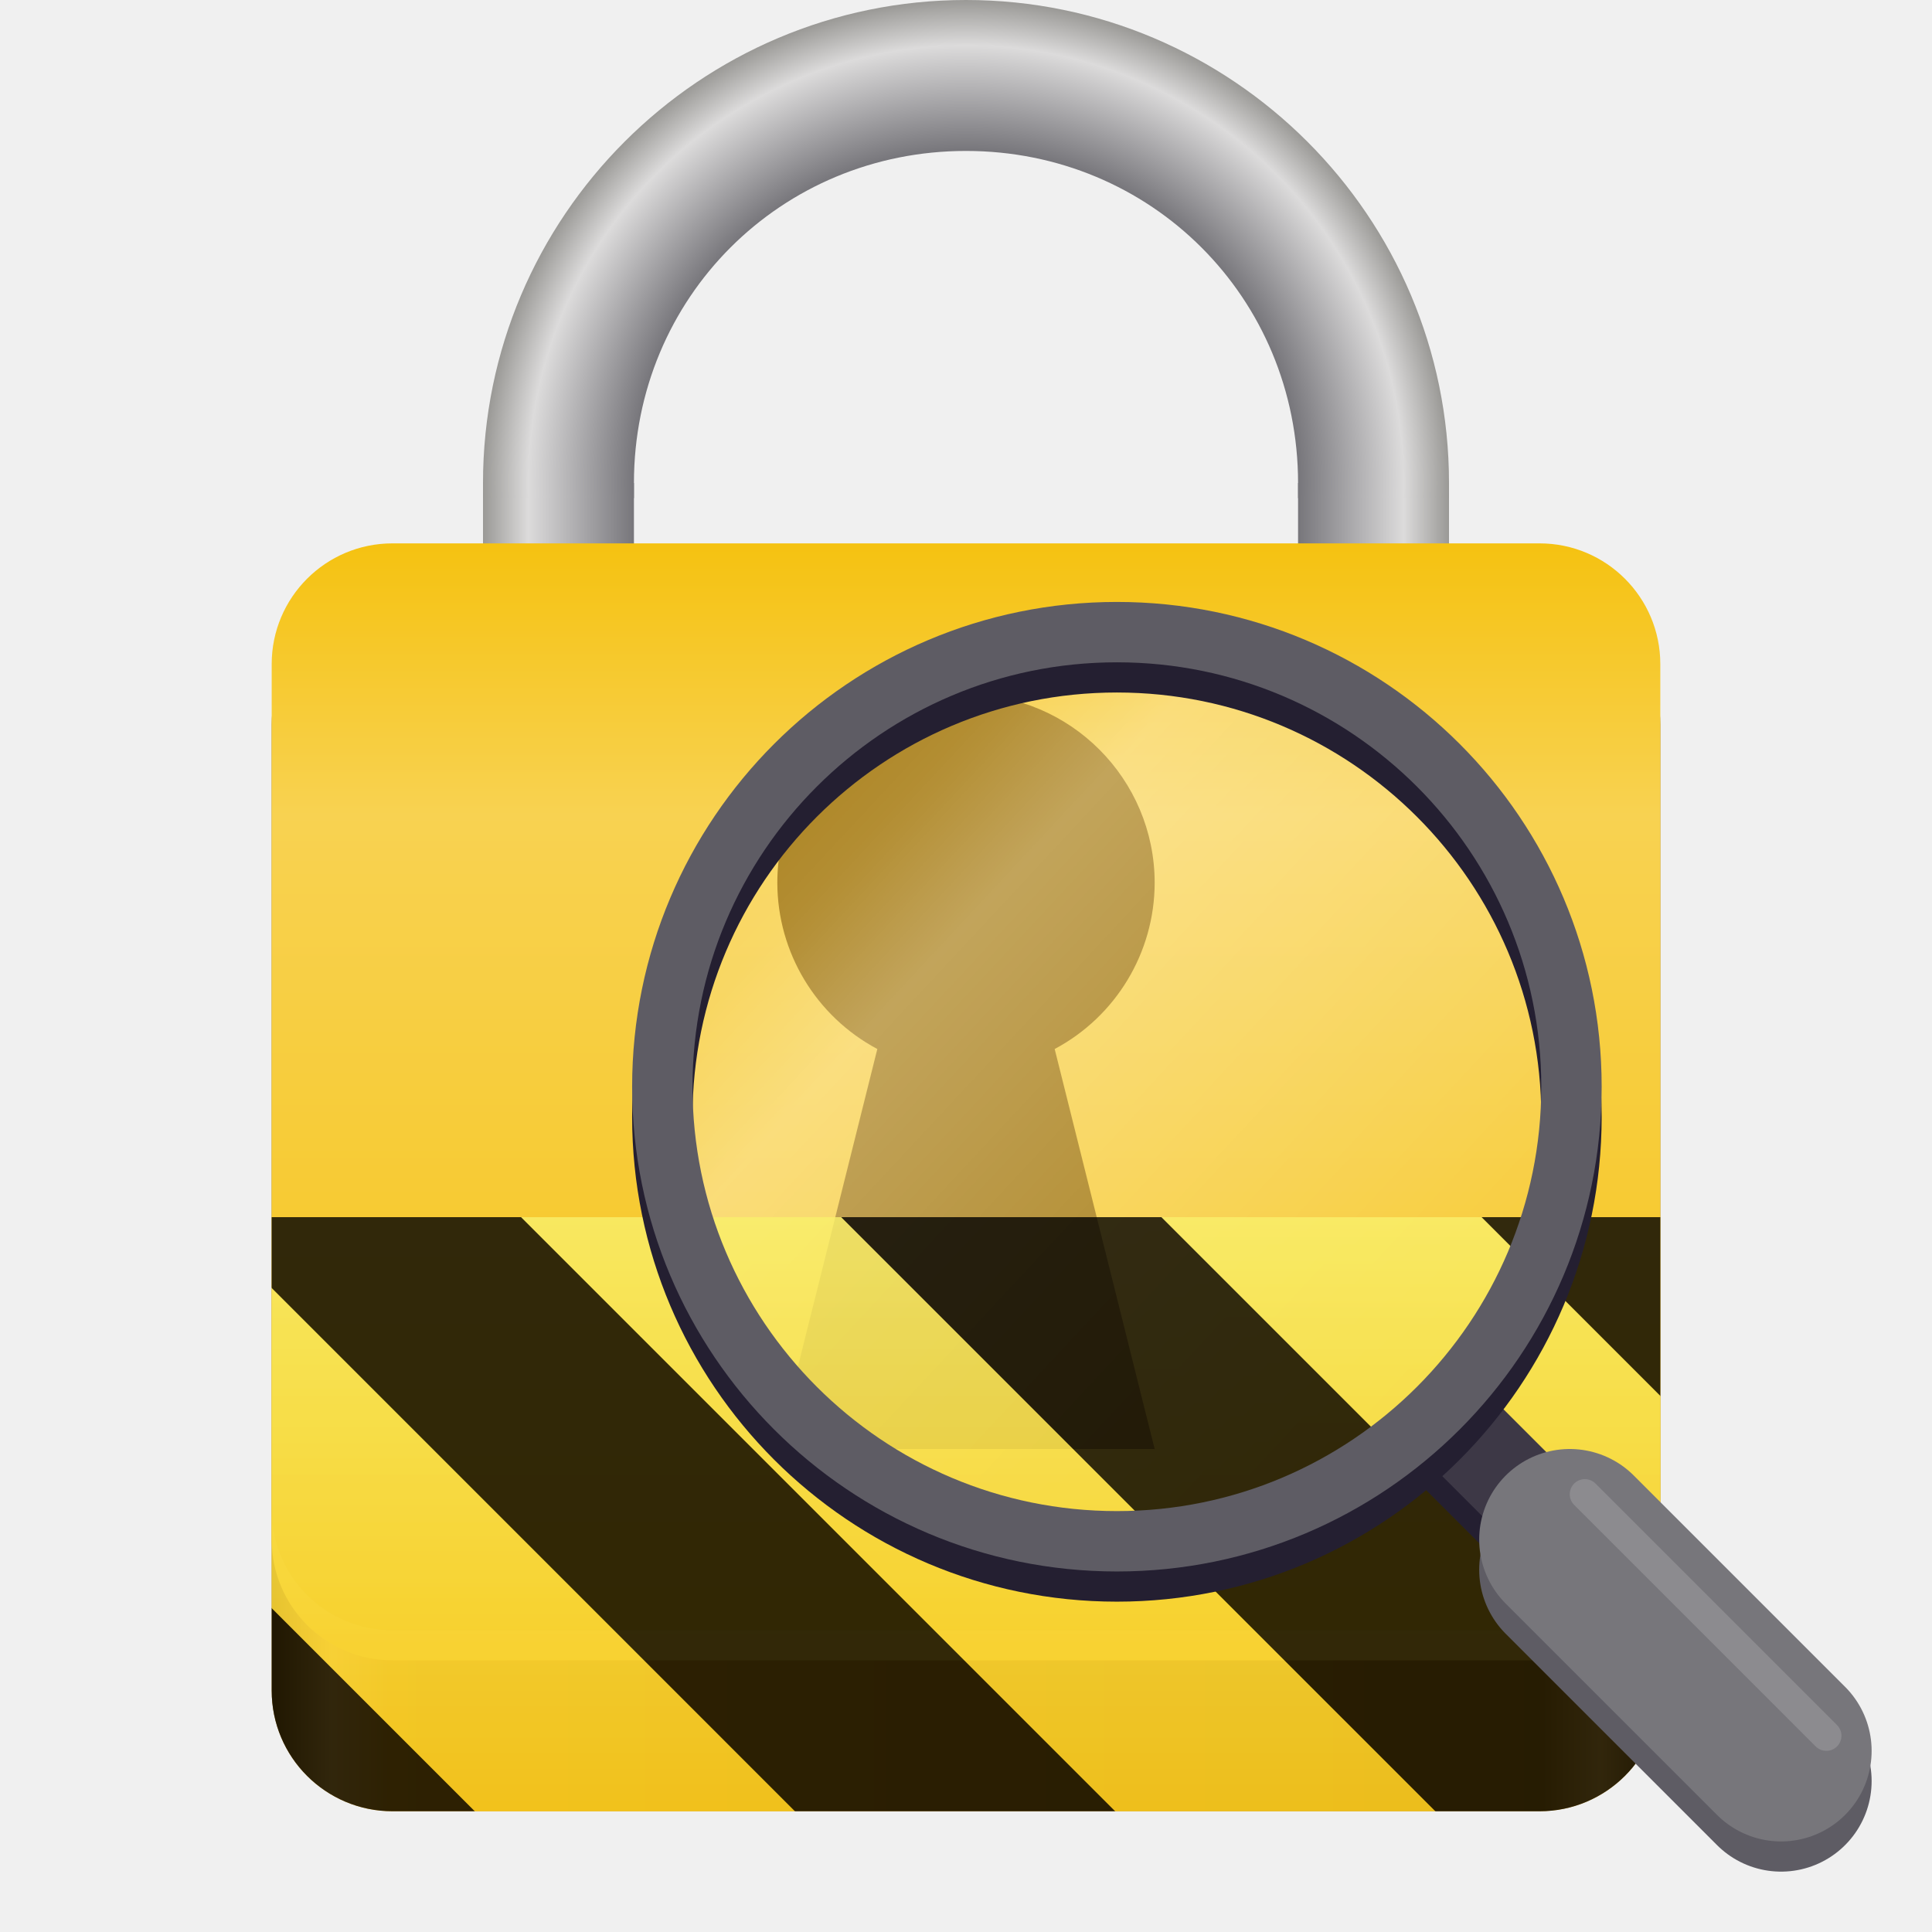
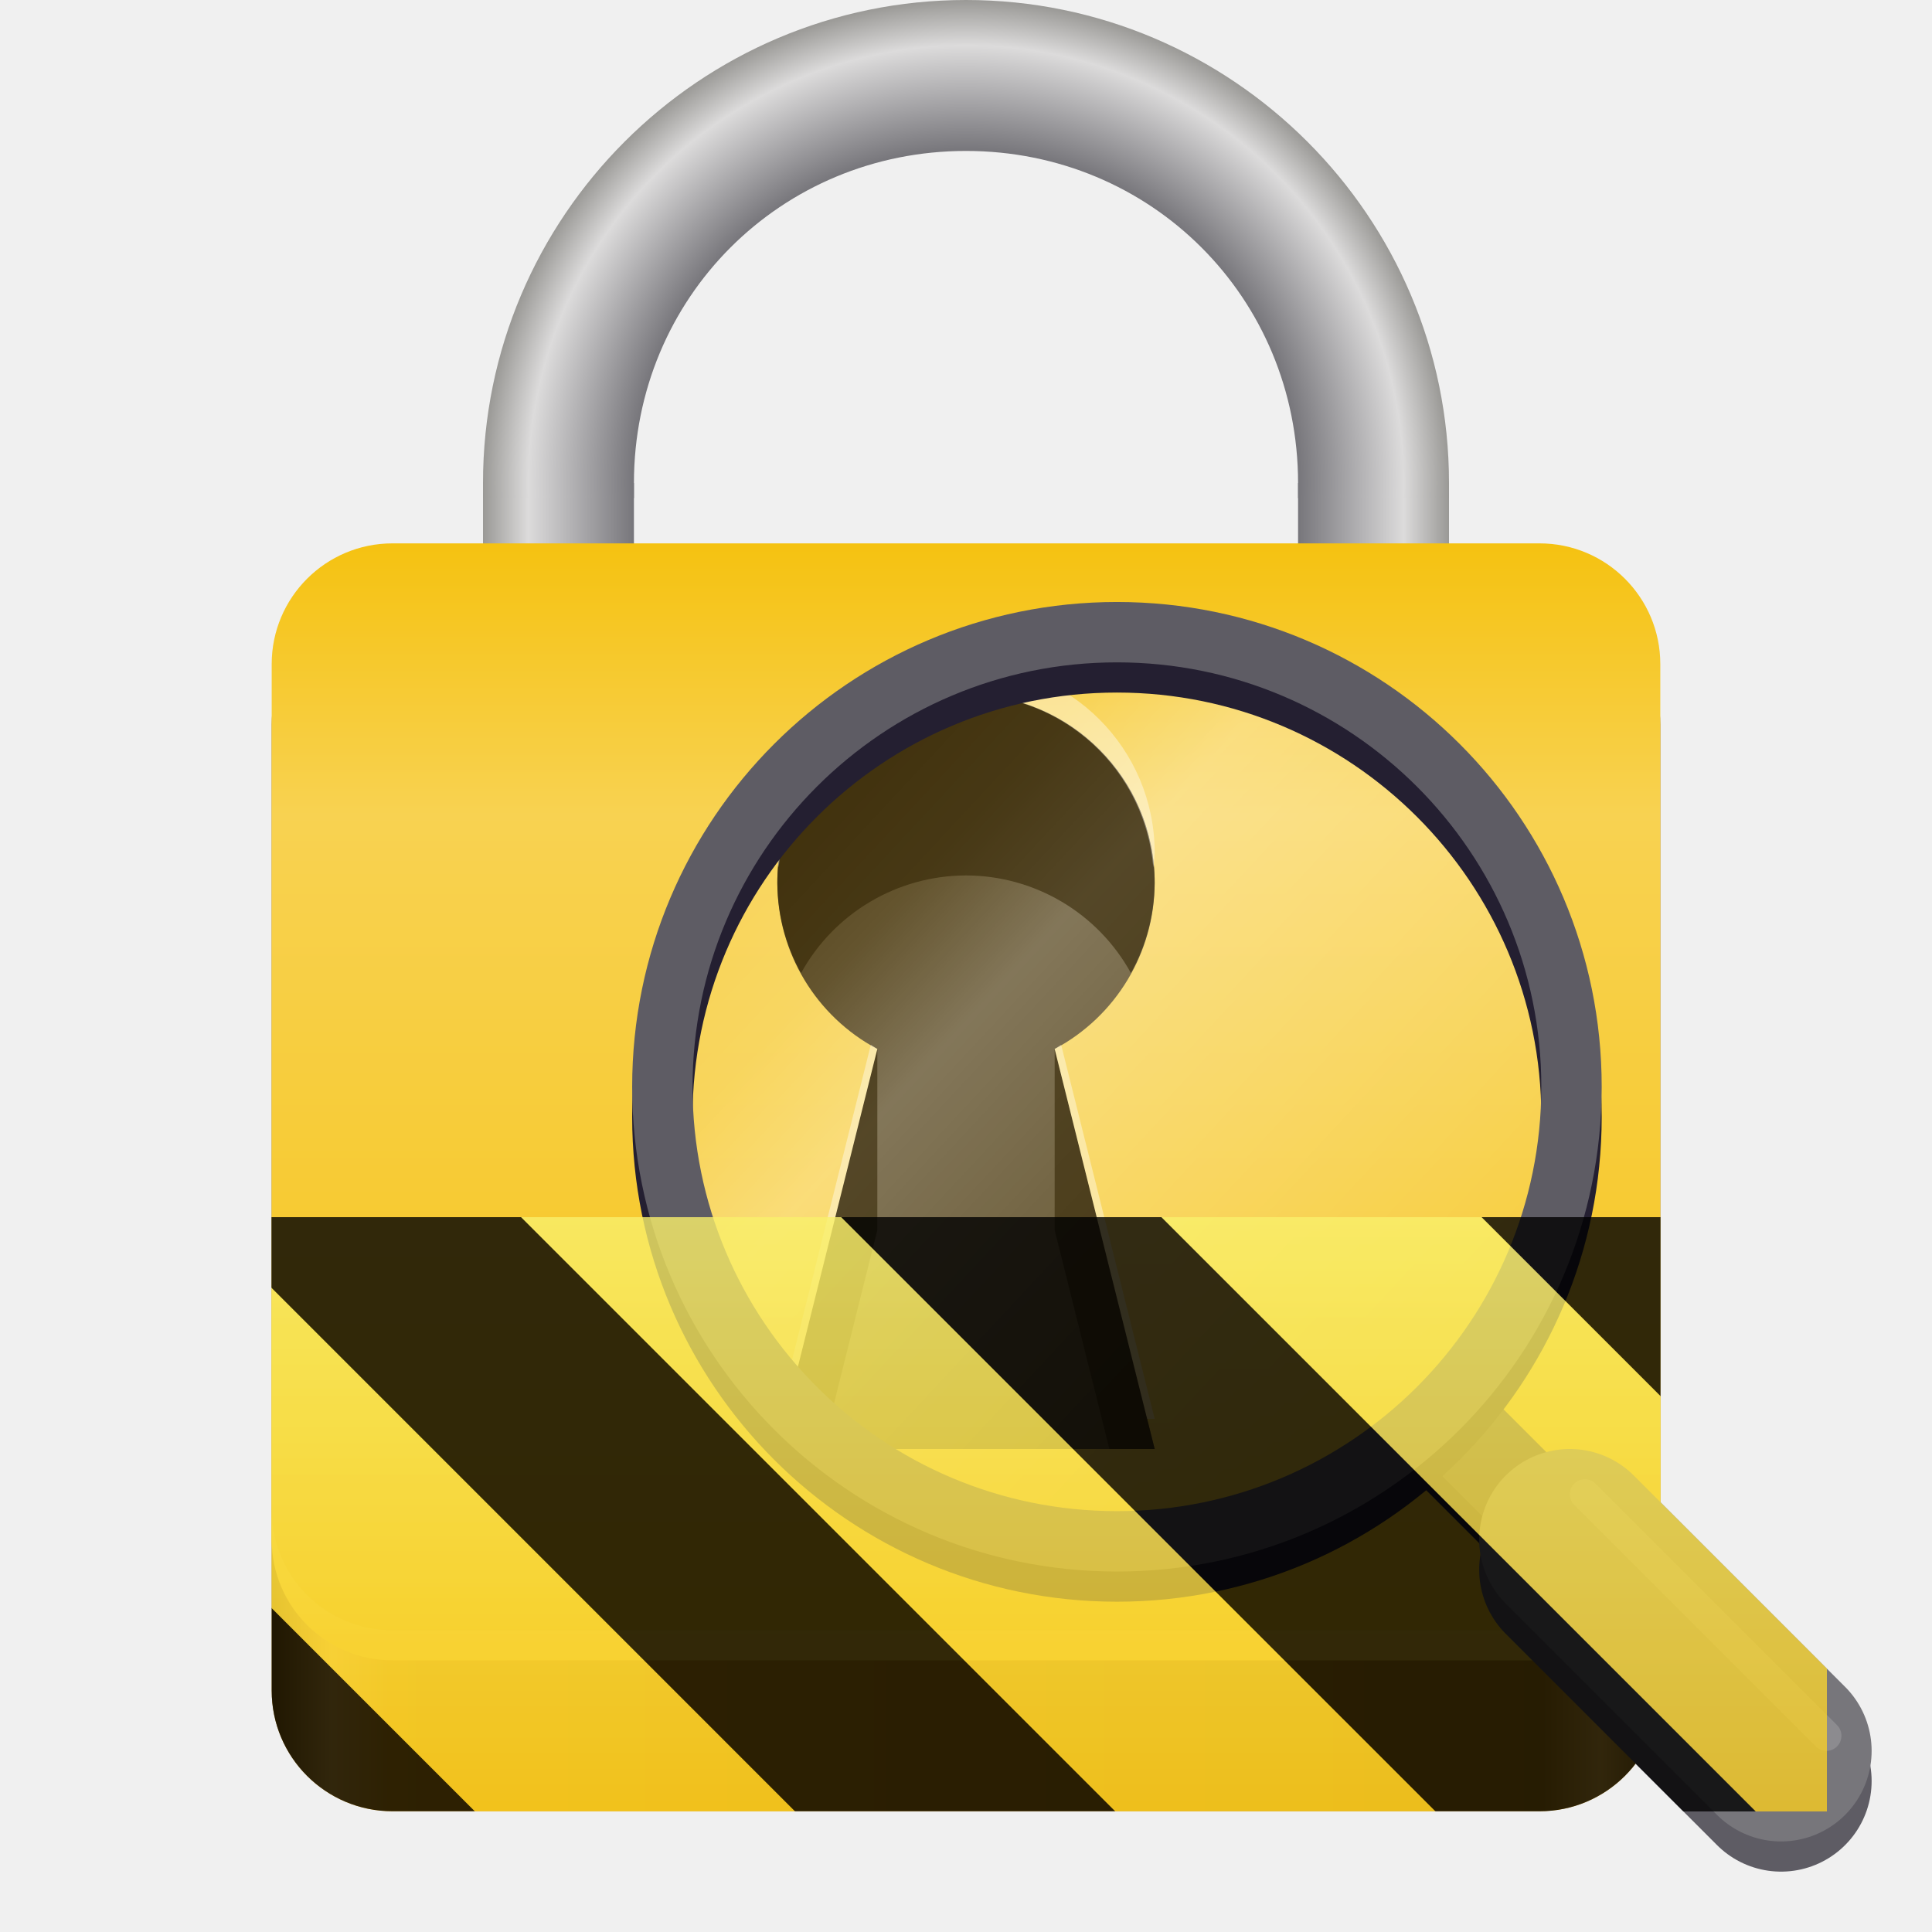
- <svg xmlns="http://www.w3.org/2000/svg" xmlns:xlink="http://www.w3.org/1999/xlink" width="128px" height="128px" version="1.1" viewBox="0 0 128 128">
+ <svg xmlns="http://www.w3.org/2000/svg" xmlns:xlink="http://www.w3.org/1999/xlink" height="128px" viewBox="0 0 128 128" width="128px">
  <defs>
-     <filter id="a" x="0" y="0" width="1.029" height="1.033">
+     <filter id="a" height="100%" width="100%" x="0%" y="0%">
      <feColorMatrix color-interpolation-filters="sRGB" values="0 0 0 0 1 0 0 0 0 1 0 0 0 0 1 0 0 0 1 0" />
    </filter>
-     <linearGradient id="b" x1="18" x2="110" y1="112" y2="112" gradientUnits="userSpaceOnUse">
-       <stop stop-color="#a27407" offset="0" />
-       <stop stop-color="#f6be3a" offset=".043" />
-       <stop stop-color="#e4a308" offset=".087" />
-       <stop stop-color="#c08a08" offset=".913" />
-       <stop stop-color="#f6be3a" offset=".957" />
-       <stop stop-color="#a27407" offset="1" />
+     <linearGradient id="b" gradientUnits="userSpaceOnUse" x1="18" x2="110" y1="112" y2="112">
+       <stop offset="0" stop-color="#a27407" />
+       <stop offset="0.043" stop-color="#f6be3a" />
+       <stop offset="0.087" stop-color="#e4a308" />
+       <stop offset="0.913" stop-color="#c08a08" />
+       <stop offset="0.957" stop-color="#f6be3a" />
+       <stop offset="1" stop-color="#a27407" />
    </linearGradient>
    <linearGradient id="c" gradientUnits="userSpaceOnUse">
-       <stop stop-color="#77767b" offset="0" />
-       <stop stop-color="#dcdbdb" offset=".7" />
-       <stop stop-color="#9a9996" offset="1" />
-     </linearGradient>
-     <linearGradient id="d" x1="32" x2="42" y1="208" y2="208" gradientTransform="matrix(-1 0 0 1 74 -172)" xlink:href="#c" />
-     <linearGradient id="e" x1="86" x2="96" y1="36" y2="36" xlink:href="#c" />
-     <radialGradient id="f" cx="64" cy="32" r="32" gradientUnits="userSpaceOnUse">
-       <stop stop-color="#9a9996" offset="0" />
-       <stop stop-color="#77767b" offset=".688" />
-       <stop stop-color="#dcdbdb" offset=".906" />
-       <stop stop-color="#9a9996" offset="1" />
+       <stop offset="0" stop-color="#77767b" />
+       <stop offset="0.7" stop-color="#dcdbdb" />
+       <stop offset="1" stop-color="#9a9996" />
+     </linearGradient>
+     <linearGradient id="d" gradientTransform="matrix(-1 0 0 1 74 -172)" x1="32" x2="42" xlink:href="#c" y1="208" y2="208" />
+     <linearGradient id="e" x1="86" x2="96" xlink:href="#c" y1="36" y2="36" />
+     <radialGradient id="f" cx="64" cy="32" gradientUnits="userSpaceOnUse" r="32">
+       <stop offset="0" stop-color="#9a9996" />
+       <stop offset="0.688" stop-color="#77767b" />
+       <stop offset="0.906" stop-color="#dcdbdb" />
+       <stop offset="1" stop-color="#9a9996" />
    </radialGradient>
-     <linearGradient id="g" x1="64" x2="64" y1="110" y2="36" gradientUnits="userSpaceOnUse">
-       <stop stop-color="#f5c211" offset="0" />
-       <stop stop-color="#f8d251" offset=".757" />
-       <stop stop-color="#f5c211" offset="1" />
+     <linearGradient id="g" gradientUnits="userSpaceOnUse" x1="64" x2="64" y1="110" y2="36">
+       <stop offset="0" stop-color="#f5c211" />
+       <stop offset="0.757" stop-color="#f8d251" />
+       <stop offset="1" stop-color="#f5c211" />
    </linearGradient>
    <clipPath id="h">
-       <path d="m51 46h26v50h-26z" />
+       <path d="m 51 46 h 26 v 50 h -26 z m 0 0" />
    </clipPath>
    <clipPath id="i">
-       <path d="m102.31 72.691c0 15.633-12.676 28.309-28.309 28.309s-28.309-12.676-28.309-28.309c0-15.633 12.676-28.309 28.309-28.309s28.309 12.676 28.309 28.309z" />
+       <path d="m 102.309 72.691 c 0 15.633 -12.676 28.309 -28.309 28.309 s -28.309 -12.676 -28.309 -28.309 c 0 -15.633 12.676 -28.309 28.309 -28.309 s 28.309 12.676 28.309 28.309 z m 0 0" />
    </clipPath>
    <clipPath id="j">
-       <path d="m45 44h58v57h-58z" />
+       <path d="m 45 44 h 58 v 57 h -58 z m 0 0" />
    </clipPath>
    <clipPath id="k">
-       <path d="m102.31 72.691c0 15.633-12.676 28.309-28.309 28.309s-28.309-12.676-28.309-28.309c0-15.633 12.676-28.309 28.309-28.309s28.309 12.676 28.309 28.309z" />
-     </clipPath>
-     <linearGradient id="l" x1="99" x2="41" y1="98" y2="44" gradientUnits="userSpaceOnUse">
-       <stop stop-color="#fff" stop-opacity="0" offset="0" />
-       <stop stop-color="#fff" stop-opacity=".337" offset=".639" />
-       <stop stop-color="#fff" stop-opacity=".169" offset=".75" />
-       <stop stop-color="#fff" stop-opacity="0" offset="1" />
-     </linearGradient>
-     <mask id="m">
-       <g filter="url(#a)">
-         <rect x="-12.8" y="-12.8" width="153.6" height="153.6" fill-opacity=".154" />
-       </g>
-     </mask>
-     <mask id="n">
-       <g filter="url(#a)">
-         <rect x="-12.8" y="-12.8" width="153.6" height="153.6" fill-opacity=".154" />
-       </g>
-     </mask>
+       <path d="m 102.309 72.691 c 0 15.633 -12.676 28.309 -28.309 28.309 s -28.309 -12.676 -28.309 -28.309 c 0 -15.633 12.676 -28.309 28.309 -28.309 s 28.309 12.676 28.309 28.309 z m 0 0" />
+     </clipPath>
+     <linearGradient id="l" gradientUnits="userSpaceOnUse" x1="105" x2="47" y1="98" y2="44">
+       <stop offset="0" stop-color="#ffffff" stop-opacity="0" />
+       <stop offset="0.639" stop-color="#ffffff" stop-opacity="0.337" />
+       <stop offset="0.75" stop-color="#ffffff" stop-opacity="0.169" />
+       <stop offset="1" stop-color="#ffffff" stop-opacity="0" />
+     </linearGradient>
+     <clipPath id="m">
+       <path d="m 51 46 h 26 v 50 h -26 z m 0 0" />
+     </clipPath>
+     <clipPath id="n">
+       <path d="m 102.309 72.691 c 0 15.633 -12.676 28.309 -28.309 28.309 s -28.309 -12.676 -28.309 -28.309 c 0 -15.633 12.676 -28.309 28.309 -28.309 s 28.309 12.676 28.309 28.309 z m 0 0" />
+     </clipPath>
+     <clipPath id="o">
+       <path d="m 51 44 h 26 v 50 h -26 z m 0 0" />
+     </clipPath>
+     <clipPath id="p">
+       <path d="m 102.309 72.691 c 0 15.633 -12.676 28.309 -28.309 28.309 s -28.309 -12.676 -28.309 -28.309 c 0 -15.633 12.676 -28.309 28.309 -28.309 s 28.309 12.676 28.309 28.309 z m 0 0" />
+     </clipPath>
+     <mask id="q">
+       <g filter="url(#a)">
+         <rect fill-opacity="0.154" height="153.6" width="153.6" x="-12.8" y="-12.8" />
+       </g>
+     </mask>
+     <mask id="r">
+       <g filter="url(#a)">
+         <rect fill-opacity="0.154" height="153.6" width="153.6" x="-12.8" y="-12.8" />
+       </g>
+     </mask>
+     <clipPath id="s">
+       <path d="m 51 46 h 26 v 50 h -26 z m 0 0" />
+     </clipPath>
+     <clipPath id="t">
+       <path d="m 102.309 72.691 c 0 15.633 -12.676 28.309 -28.309 28.309 s -28.309 -12.676 -28.309 -28.309 c 0 -15.633 12.676 -28.309 28.309 -28.309 s 28.309 12.676 28.309 28.309 z m 0 0" />
+     </clipPath>
    <clipPath id="u">
-       <rect width="192" height="152" />
-     </clipPath>
-     <g id="v" clip-path="url(#u)">
-       <path transform="matrix(-1 0 0 1 140 -138)" d="m11.891 268.55 15.457-15.457" fill="none" stroke="#fff" stroke-linecap="round" stroke-width="1.638" />
-     </g>
+       <path d="m 45 44 h 58 v 57 h -58 z m 0 0" />
+     </clipPath>
+     <clipPath id="v">
+       <path d="m 102.309 72.691 c 0 15.633 -12.676 28.309 -28.309 28.309 s -28.309 -12.676 -28.309 -28.309 c 0 -15.633 12.676 -28.309 28.309 -28.309 s 28.309 12.676 28.309 28.309 z m 0 0" />
+     </clipPath>
+     <clipPath id="w">
+       <path d="m 51 46 h 26 v 50 h -26 z m 0 0" />
+     </clipPath>
+     <clipPath id="x">
+       <path d="m 102.309 72.691 c 0 15.633 -12.676 28.309 -28.309 28.309 s -28.309 -12.676 -28.309 -28.309 c 0 -15.633 12.676 -28.309 28.309 -28.309 s 28.309 12.676 28.309 28.309 z m 0 0" />
+     </clipPath>
+     <clipPath id="y">
+       <path d="m 51 44 h 26 v 50 h -26 z m 0 0" />
+     </clipPath>
+     <clipPath id="z">
+       <path d="m 102.309 72.691 c 0 15.633 -12.676 28.309 -28.309 28.309 s -28.309 -12.676 -28.309 -28.309 c 0 -15.633 12.676 -28.309 28.309 -28.309 s 28.309 12.676 28.309 28.309 z m 0 0" />
+     </clipPath>
+     <clipPath id="A">
+       <path d="m 0 0 h 128 v 128 h -128 z m 0 0" />
+     </clipPath>
+     <mask id="B">
+       <g filter="url(#a)">
+         <rect fill-opacity="0.154" height="221.184" width="221.184" x="-46.592" y="-46.592" />
+       </g>
+     </mask>
    <clipPath id="C">
-       <rect width="192" height="152" />
+       <rect height="152" width="192" />
    </clipPath>
    <g id="D" clip-path="url(#C)">
-       <path transform="matrix(-1 0 0 1 -489.96 -35.993)" d="m-618.96 166.99 16-16" fill="none" stroke="#fff" stroke-linecap="round" stroke-width="2" />
-     </g>
-     <mask id="H">
-       <g filter="url(#a)">
-         <rect x="-28.16" y="-28.16" width="184.32" height="184.32" fill-opacity=".8" />
-       </g>
-     </mask>
-     <linearGradient id="I" x1="300" x2="428" y1="235" y2="235" gradientTransform="matrix(0 .37 -.98462 0 295.39 -30.36)" gradientUnits="userSpaceOnUse">
-       <stop stop-color="#f9f06b" offset="0" />
-       <stop stop-color="#f5c211" offset="1" />
-     </linearGradient>
-     <clipPath id="J">
-       <rect width="128" height="128" />
-     </clipPath>
+       <path d="m 11.891 268.551 l 15.457 -15.457" fill="none" stroke="#ffffff" stroke-linecap="round" stroke-width="1.638" transform="matrix(-1 0 0 1 140 -138)" />
+     </g>
+     <clipPath id="E">
+       <path d="m 62 62 h 66 v 66 h -66 z m 0 0" />
+     </clipPath>
+     <clipPath id="F">
+       <path d="m 62 60 h 66 v 68 h -66 z m 0 0" />
+     </clipPath>
+     <clipPath id="G">
+       <path d="m 36 36 h 92 v 92 h -92 z m 0 0" />
+     </clipPath>
+     <clipPath id="H">
+       <path d="m 36 34 h 92 v 94 h -92 z m 0 0" />
+     </clipPath>
+     <clipPath id="I">
+       <path d="m 0 0 h 128 v 128 h -128 z m 0 0" />
+     </clipPath>
+     <mask id="J">
+       <g filter="url(#a)">
+         <rect fill-opacity="0.154" height="221.184" width="221.184" x="-46.592" y="-46.592" />
+       </g>
+     </mask>
    <clipPath id="K">
-       <rect width="128" height="128" />
-     </clipPath>
-     <mask id="mask82" maskUnits="userSpaceOnUse">
-       <rect x="18" y="36" width="92" height="84" rx="8" ry="8" fill="#fff" stroke-linecap="round" stroke-linejoin="round" />
-     </mask>
+       <rect height="152" width="192" />
+     </clipPath>
+     <g id="L" clip-path="url(#K)">
+       <path d="m -618.961 166.993 l 16 -16" fill="none" stroke="#ffffff" stroke-linecap="round" stroke-width="2" transform="matrix(-1 0 0 1 -489.9607 -35.99266)" />
+     </g>
+     <clipPath id="M">
+       <rect height="128" width="128" />
+     </clipPath>
+     <clipPath id="N">
+       <rect height="128" width="128" />
+     </clipPath>
+     <mask id="O">
+       <g filter="url(#a)">
+         <g clip-path="url(#N)" filter="url(#a)">
+           <g clip-path="url(#M)">
+             <path d="m 26 40 h 76 c 4.418 0 8 3.582 8 8 v 64 c 0 4.418 -3.582 8 -8 8 h -76 c -4.418 0 -8 -3.582 -8 -8 v -64 c 0 -4.418 3.582 -8 8 -8 z m 0 0" fill="url(#b)" />
+             <path d="m 42 40 h -10 v -8 h 10 z m 0 0" fill="url(#d)" />
+             <path d="m 96 32 h -10 v 8 h 10 z m 0 0" fill="url(#e)" />
+             <path d="m 64 0 c -17.641 0 -32 14.359 -32 32 v 1 h 10 v -1 c 0 -12.273 9.727 -22 22 -22 s 22 9.727 22 22 v 1 h 10 v -1 c 0 -17.641 -14.359 -32 -32 -32 z m 0 0" fill="url(#f)" />
+             <path d="m 26 36 h 76 c 4.418 0 8 3.582 8 8 v 58 c 0 4.418 -3.582 8 -8 8 h -76 c -4.418 0 -8 -3.582 -8 -8 v -58 c 0 -4.418 3.582 -8 8 -8 z m 0 0" fill="url(#g)" />
+             <g clip-path="url(#s)">
+               <g clip-path="url(#t)">
+                 <path d="m 64 46 c -6.902 0 -12.5 5.598 -12.5 12.5 c 0.012 4.605 2.559 8.832 6.625 11 l -6.625 26.5 h 25 l -6.625 -26.5 c 4.066 -2.168 6.613 -6.395 6.625 -11 c 0 -6.902 -5.598 -12.5 -12.5 -12.5 z m 0 0" fill="#443104" />
+               </g>
+             </g>
+             <g clip-path="url(#u)">
+               <g clip-path="url(#v)">
+                 <path d="m 42 38 h 68 v 68 h -68 z m 0 0" fill="url(#l)" />
+               </g>
+             </g>
+             <g clip-path="url(#w)">
+               <g clip-path="url(#x)">
+                 <path d="m 64 46 c -6.902 0 -12.5 5.598 -12.5 12.5 c 0.02 2.09 0.559 4.141 1.574 5.965 c 2.195 -3.98 6.379 -6.457 10.926 -6.465 c 4.547 0.008 8.73 2.484 10.926 6.465 c 1.016 -1.824 1.555 -3.875 1.574 -5.965 c 0 -6.902 -5.598 -12.5 -12.5 -12.5 z m -5.875 23.5 l -2.535 10.145 l -4.09 16.355 h 3 l 3.625 -14.5 z m 11.75 0 v 12 l 3.625 14.5 h 3 l -4.09 -16.355 z m 0 0" fill="#322403" fill-opacity="0.569" />
+               </g>
+             </g>
+             <g clip-path="url(#y)">
+               <g clip-path="url(#z)">
+                 <path d="m 64 44 c -6.902 0 -12.5 5.598 -12.5 12.5 c 0.016 0.324 0.047 0.648 0.09 0.969 c 0.535 -6.461 5.926 -11.445 12.41 -11.469 c 6.484 0.023 11.875 5.008 12.41 11.469 c 0.043 -0.32 0.074 -0.645 0.09 -0.969 c 0 -6.902 -5.598 -12.5 -12.5 -12.5 z m -6.305 25.219 l -6.195 24.781 h 0.5 l 6.125 -24.5 c -0.145 -0.094 -0.289 -0.188 -0.43 -0.281 z m 12.609 0 c -0.141 0.094 -0.285 0.188 -0.43 0.281 l 6.125 24.5 h 0.5 z m 0 0" fill="#ffffff" fill-opacity="0.396" />
+               </g>
+             </g>
+             <path d="m 18 100 v 2 c 0 4.434 3.566 8 8 8 h 76 c 4.434 0 8 -3.566 8 -8 v -2 c 0 4.434 -3.566 8 -8 8 h -76 c -4.434 0 -8 -3.566 -8 -8 z m 0 0" fill="#ffe66e" fill-opacity="0.251" />
+             <g clip-path="url(#A)">
+               <g mask="url(#B)">
+                 <use transform="matrix(1 0 0 1 -8 -16)" xlink:href="#D" />
+               </g>
+             </g>
+             <g clip-path="url(#E)">
+               <path d="m 36 250 l -8 8" fill="none" stroke="#241f31" stroke-width="6" transform="matrix(-1 0 0 1 132 -154)" />
+             </g>
+             <g clip-path="url(#F)">
+               <path d="m 36 248 l -8 8" fill="none" stroke="#3d3846" stroke-width="6" transform="matrix(-1 0 0 1 132 -154)" />
+             </g>
+             <g clip-path="url(#G)">
+               <path d="m 28 258 l -14 14" fill="none" stroke="#5e5c64" stroke-linecap="round" stroke-width="12" transform="matrix(-1 0 0 1 132 -154)" />
+             </g>
+             <g clip-path="url(#H)">
+               <path d="m 28 256 l -14 14" fill="none" stroke="#77767b" stroke-linecap="round" stroke-width="12" transform="matrix(-1 0 0 1 132 -154)" />
+             </g>
+             <path d="m -541.843 125.993 c 0 16.633 -13.484 30.117 -30.117 30.117 c -16.633 0 -30.117 -13.484 -30.117 -30.117 c 0 -16.633 13.484 -30.117 30.117 -30.117 c 16.633 0 30.117 13.484 30.117 30.117 z m 0 0" fill="none" stroke="#241f31" stroke-linejoin="round" stroke-width="4" transform="matrix(-1 0 0 1 -497.9607 -51.99266)" />
+             <g clip-path="url(#I)">
+               <g mask="url(#J)">
+                 <use transform="matrix(1 0 0 1 -8 -16)" xlink:href="#L" />
+               </g>
+             </g>
+             <path d="m -541.843 123.993 c 0 16.633 -13.484 30.117 -30.117 30.117 c -16.633 0 -30.117 -13.484 -30.117 -30.117 c 0 -16.633 13.484 -30.117 30.117 -30.117 c 16.633 0 30.117 13.484 30.117 30.117 z m 0 0" fill="none" stroke="#5e5c64" stroke-linejoin="round" stroke-width="4" transform="matrix(-1 0 0 1 -497.9607 -51.99266)" />
+           </g>
+         </g>
+       </g>
+     </mask>
+     <mask id="P">
+       <g filter="url(#a)">
+         <rect fill-opacity="0.8" height="184.32" width="184.32" x="-28.16" y="-28.16" />
+       </g>
+     </mask>
+     <linearGradient id="Q" gradientTransform="matrix(0 0.37 -0.98462 0 295.385 -30.36)" gradientUnits="userSpaceOnUse" x1="300" x2="428" y1="235" y2="235">
+       <stop offset="0" stop-color="#f9f06b" />
+       <stop offset="1" stop-color="#f5c211" />
+     </linearGradient>
+     <clipPath id="R">
+       <rect height="128" width="128" />
+     </clipPath>
+     <clipPath id="S">
+       <rect height="128" width="128" />
+     </clipPath>
  </defs>
-   <path d="m26 40h76c4.418 0 8 3.582 8 8v64c0 4.418-3.582 8-8 8h-76c-4.418 0-8-3.582-8-8v-64c0-4.418 3.582-8 8-8z" fill="url(#b)" />
-   <path d="m42 40h-10v-8h10z" fill="url(#d)" />
-   <path d="m96 32h-10v8h10z" fill="url(#e)" />
-   <path d="m64 0c-17.641 0-32 14.359-32 32v1h10v-1c0-12.273 9.727-22 22-22s22 9.727 22 22v1h10v-1c0-17.641-14.359-32-32-32z" fill="url(#f)" />
-   <path d="m26 36h76c4.418 0 8 3.582 8 8v58c0 4.418-3.582 8-8 8h-76c-4.418 0-8-3.582-8-8v-58c0-4.418 3.582-8 8-8z" fill="url(#g)" />
+   <path d="m 26 40 h 76 c 4.418 0 8 3.582 8 8 v 64 c 0 4.418 -3.582 8 -8 8 h -76 c -4.418 0 -8 -3.582 -8 -8 v -64 c 0 -4.418 3.582 -8 8 -8 z m 0 0" fill="url(#b)" />
+   <path d="m 42 40 h -10 v -8 h 10 z m 0 0" fill="url(#d)" />
+   <path d="m 96 32 h -10 v 8 h 10 z m 0 0" fill="url(#e)" />
+   <path d="m 64 0 c -17.641 0 -32 14.359 -32 32 v 1 h 10 v -1 c 0 -12.273 9.727 -22 22 -22 s 22 9.727 22 22 v 1 h 10 v -1 c 0 -17.641 -14.359 -32 -32 -32 z m 0 0" fill="url(#f)" />
+   <path d="m 26 36 h 76 c 4.418 0 8 3.582 8 8 v 58 c 0 4.418 -3.582 8 -8 8 h -76 c -4.418 0 -8 -3.582 -8 -8 v -58 c 0 -4.418 3.582 -8 8 -8 z m 0 0" fill="url(#g)" />
  <g clip-path="url(#h)">
    <g clip-path="url(#i)">
-       <path d="m64 46c-6.902 0-12.5 5.598-12.5 12.5 0.012 4.606 2.559 8.832 6.625 11l-6.625 26.5h25l-6.625-26.5c4.066-2.168 6.613-6.394 6.625-11 0-6.902-5.598-12.5-12.5-12.5z" fill="#a37608" />
+       <path d="m 64 46 c -6.902 0 -12.5 5.598 -12.5 12.5 c 0.012 4.605 2.559 8.832 6.625 11 l -6.625 26.5 h 25 l -6.625 -26.5 c 4.066 -2.168 6.613 -6.395 6.625 -11 c 0 -6.902 -5.598 -12.5 -12.5 -12.5 z m 0 0" fill="#443104" />
    </g>
  </g>
  <g clip-path="url(#j)">
    <g clip-path="url(#k)">
-       <path d="m36 38h68v68h-68z" fill="url(#l)" />
-     </g>
-   </g>
-   <path d="m18 100v2c0 4.434 3.566 8 8 8h76c4.434 0 8-3.566 8-8v-2c0 4.434-3.566 8-8 8h-76c-4.434 0-8-3.566-8-8z" fill="#ffe66e" fill-opacity=".251" />
-   <g mask="url(#mask82)">
-     <g clip-path="url(#K)">
-       <g mask="url(#H)">
-         <g clip-path="url(#J)">
-           <path d="m128 80.641v47.359h-128v-47.359z" fill="url(#I)" />
-           <path d="m13.309 80.641 47.355 47.359h21.215l-47.359-47.359zm42.422 0 47.363 47.359h21.215l-47.363-47.359zm42.43 0 29.84 29.84v-21.211l-8.629-8.629zm-98.16 7.906v21.215l18.238 18.238h21.215z" />
+       <path d="m 42 38 h 68 v 68 h -68 z m 0 0" fill="url(#l)" />
+     </g>
+   </g>
+   <g clip-path="url(#m)">
+     <g clip-path="url(#n)">
+       <path d="m 64 46 c -6.902 0 -12.5 5.598 -12.5 12.5 c 0.02 2.09 0.559 4.141 1.574 5.965 c 2.195 -3.98 6.379 -6.457 10.926 -6.465 c 4.547 0.008 8.73 2.484 10.926 6.465 c 1.016 -1.824 1.555 -3.875 1.574 -5.965 c 0 -6.902 -5.598 -12.5 -12.5 -12.5 z m -5.875 23.5 l -2.535 10.145 l -4.09 16.355 h 3 l 3.625 -14.5 z m 11.75 0 v 12 l 3.625 14.5 h 3 l -4.09 -16.355 z m 0 0" fill="#322403" fill-opacity="0.569" />
+     </g>
+   </g>
+   <g clip-path="url(#o)">
+     <g clip-path="url(#p)">
+       <path d="m 64 44 c -6.902 0 -12.5 5.598 -12.5 12.5 c 0.016 0.324 0.047 0.648 0.09 0.969 c 0.535 -6.461 5.926 -11.445 12.41 -11.469 c 6.484 0.023 11.875 5.008 12.41 11.469 c 0.043 -0.32 0.074 -0.645 0.09 -0.969 c 0 -6.902 -5.598 -12.5 -12.5 -12.5 z m -6.305 25.219 l -6.195 24.781 h 0.5 l 6.125 -24.5 c -0.145 -0.094 -0.289 -0.188 -0.43 -0.281 z m 12.609 0 c -0.141 0.094 -0.285 0.188 -0.43 0.281 l 6.125 24.5 h 0.5 z m 0 0" fill="#ffffff" fill-opacity="0.396" />
+     </g>
+   </g>
+   <path d="m 18 100 v 2 c 0 4.434 3.566 8 8 8 h 76 c 4.434 0 8 -3.566 8 -8 v -2 c 0 4.434 -3.566 8 -8 8 h -76 c -4.434 0 -8 -3.566 -8 -8 z m 0 0" fill="#ffe66e" fill-opacity="0.251" />
+   <g mask="url(#q)">
+     <use transform="matrix(1 0 0 1 -8 -16)" xlink:href="#D" />
+   </g>
+   <g fill="none">
+     <path d="m 36 250 l -8 8" stroke="#241f31" stroke-width="6" transform="matrix(-1 0 0 1 132 -154)" />
+     <path d="m 36 248 l -8 8" stroke="#3d3846" stroke-width="6" transform="matrix(-1 0 0 1 132 -154)" />
+     <path d="m 28 258 l -14 14" stroke="#5e5c64" stroke-linecap="round" stroke-width="12" transform="matrix(-1 0 0 1 132 -154)" />
+     <path d="m 28 256 l -14 14" stroke="#77767b" stroke-linecap="round" stroke-width="12" transform="matrix(-1 0 0 1 132 -154)" />
+     <path d="m -541.843 125.993 c 0 16.633 -13.484 30.117 -30.117 30.117 c -16.633 0 -30.117 -13.484 -30.117 -30.117 c 0 -16.633 13.484 -30.117 30.117 -30.117 c 16.633 0 30.117 13.484 30.117 30.117 z m 0 0" stroke="#241f31" stroke-linejoin="round" stroke-width="4" transform="matrix(-1 0 0 1 -497.9607 -51.99266)" />
+   </g>
+   <g mask="url(#r)">
+     <use transform="matrix(1 0 0 1 -8 -16)" xlink:href="#L" />
+   </g>
+   <path d="m -541.843 123.993 c 0 16.633 -13.484 30.117 -30.117 30.117 c -16.633 0 -30.117 -13.484 -30.117 -30.117 c 0 -16.633 13.484 -30.117 30.117 -30.117 c 16.633 0 30.117 13.484 30.117 30.117 z m 0 0" fill="none" stroke="#5e5c64" stroke-linejoin="round" stroke-width="4" transform="matrix(-1 0 0 1 -497.9607 -51.99266)" />
+   <g mask="url(#O)">
+     <g clip-path="url(#S)">
+       <g mask="url(#P)">
+         <g clip-path="url(#R)">
+           <path d="m 128 80.641 v 47.359 h -128 v -47.359 z m 0 0" fill="url(#Q)" />
+           <path d="m 13.309 80.641 l 47.355 47.359 h 21.215 l -47.359 -47.359 z m 42.422 0 l 47.363 47.359 h 21.215 l -47.363 -47.359 z m 42.43 0 l 29.84 29.84 v -21.211 l -8.629 -8.629 z m -98.16 7.906 v 21.215 l 18.238 18.238 h 21.215 z m 0 0" />
        </g>
      </g>
    </g>
  </g>
-   <g mask="url(#m)">
-     <use transform="translate(-8 -16)" xlink:href="#v" />
-   </g>
-   <g fill="none">
-     <path transform="matrix(-1 0 0 1 132 -154)" d="m36 250-8 8" stroke="#241f31" stroke-width="6" />
-     <path transform="matrix(-1 0 0 1 132 -154)" d="m36 248-8 8" stroke="#3d3846" stroke-width="6" />
-     <path transform="matrix(-1 0 0 1 132 -154)" d="m28 258-14 14" stroke="#5e5c64" stroke-linecap="round" stroke-width="12" />
-     <path transform="matrix(-1 0 0 1 132 -154)" d="m28 256-14 14" stroke="#77767b" stroke-linecap="round" stroke-width="12" />
-     <path transform="matrix(-1 0 0 1 -497.96 -51.993)" d="m-541.84 125.99c0 16.633-13.484 30.117-30.117 30.117-16.633 0-30.117-13.484-30.117-30.117 0-16.633 13.484-30.117 30.117-30.117 16.633 0 30.117 13.484 30.117 30.117z" stroke="#241f31" stroke-linejoin="round" stroke-width="4" />
-   </g>
-   <g mask="url(#n)">
-     <use transform="translate(-8 -16)" xlink:href="#D" />
-   </g>
-   <path transform="matrix(-1 0 0 1 -497.96 -51.993)" d="m-541.84 123.99c0 16.633-13.484 30.117-30.117 30.117-16.633 0-30.117-13.484-30.117-30.117 0-16.633 13.484-30.117 30.117-30.117 16.633 0 30.117 13.484 30.117 30.117z" fill="none" stroke="#5e5c64" stroke-linejoin="round" stroke-width="4" />
</svg>
